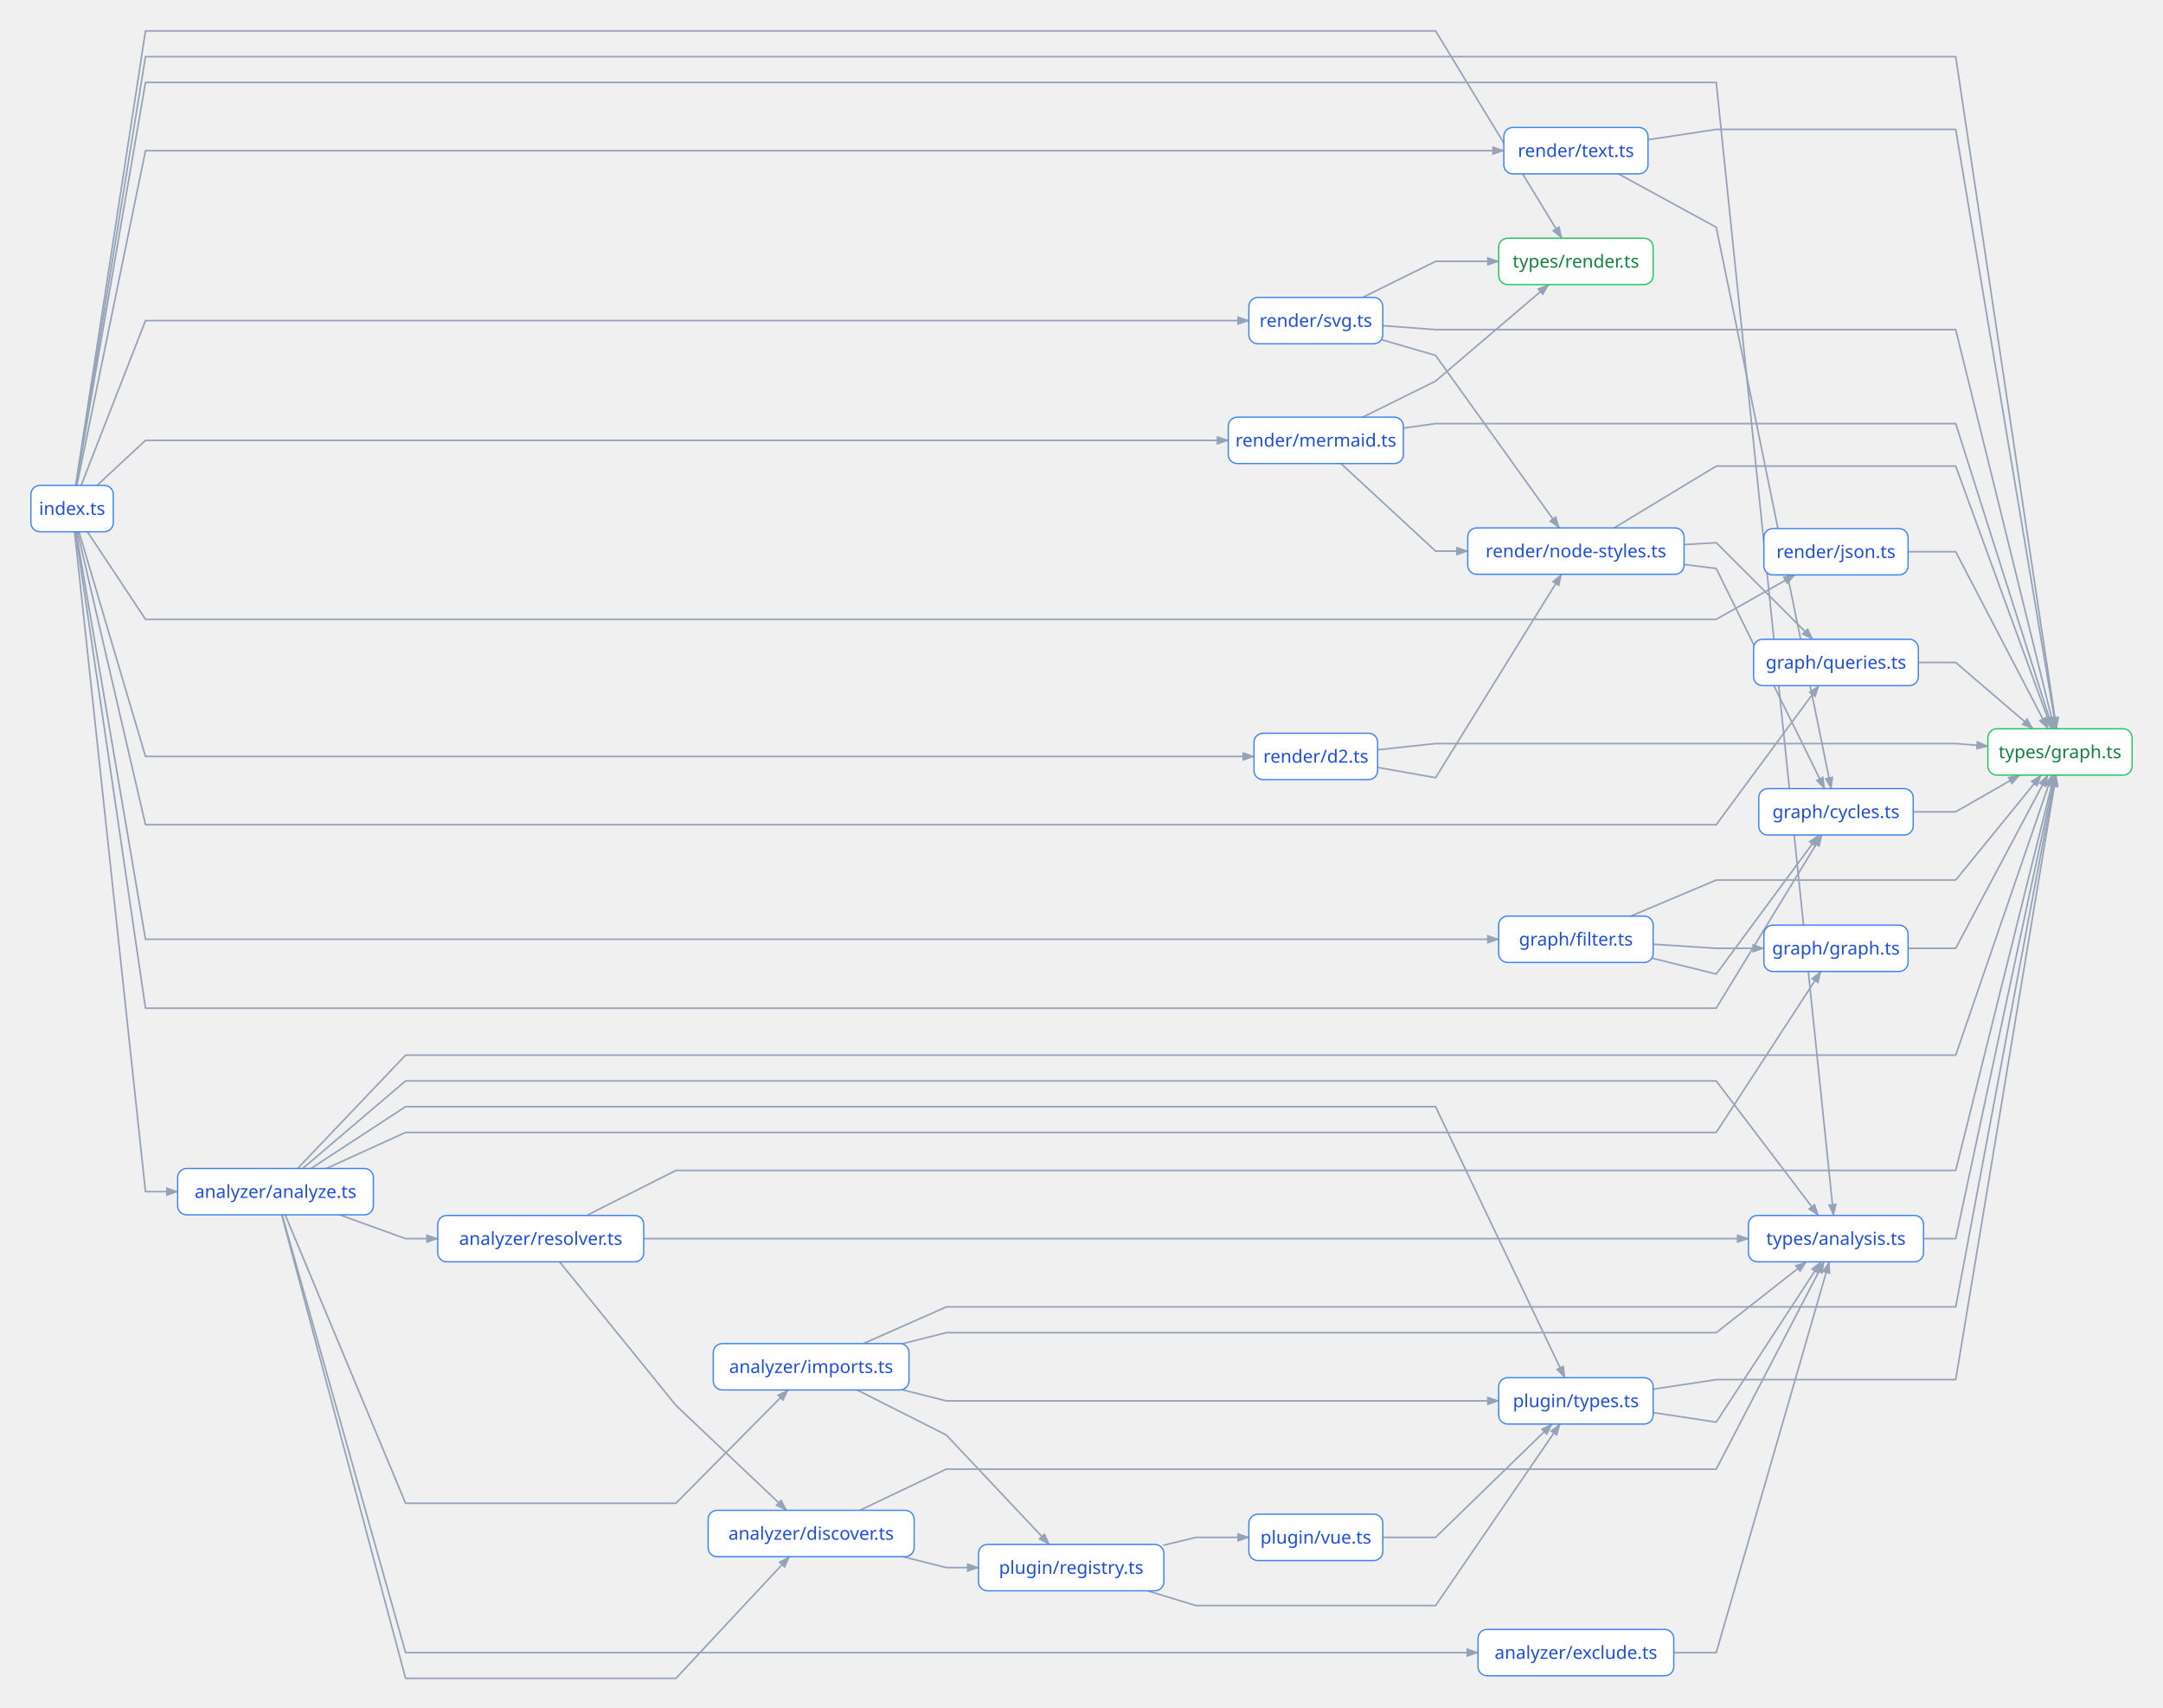
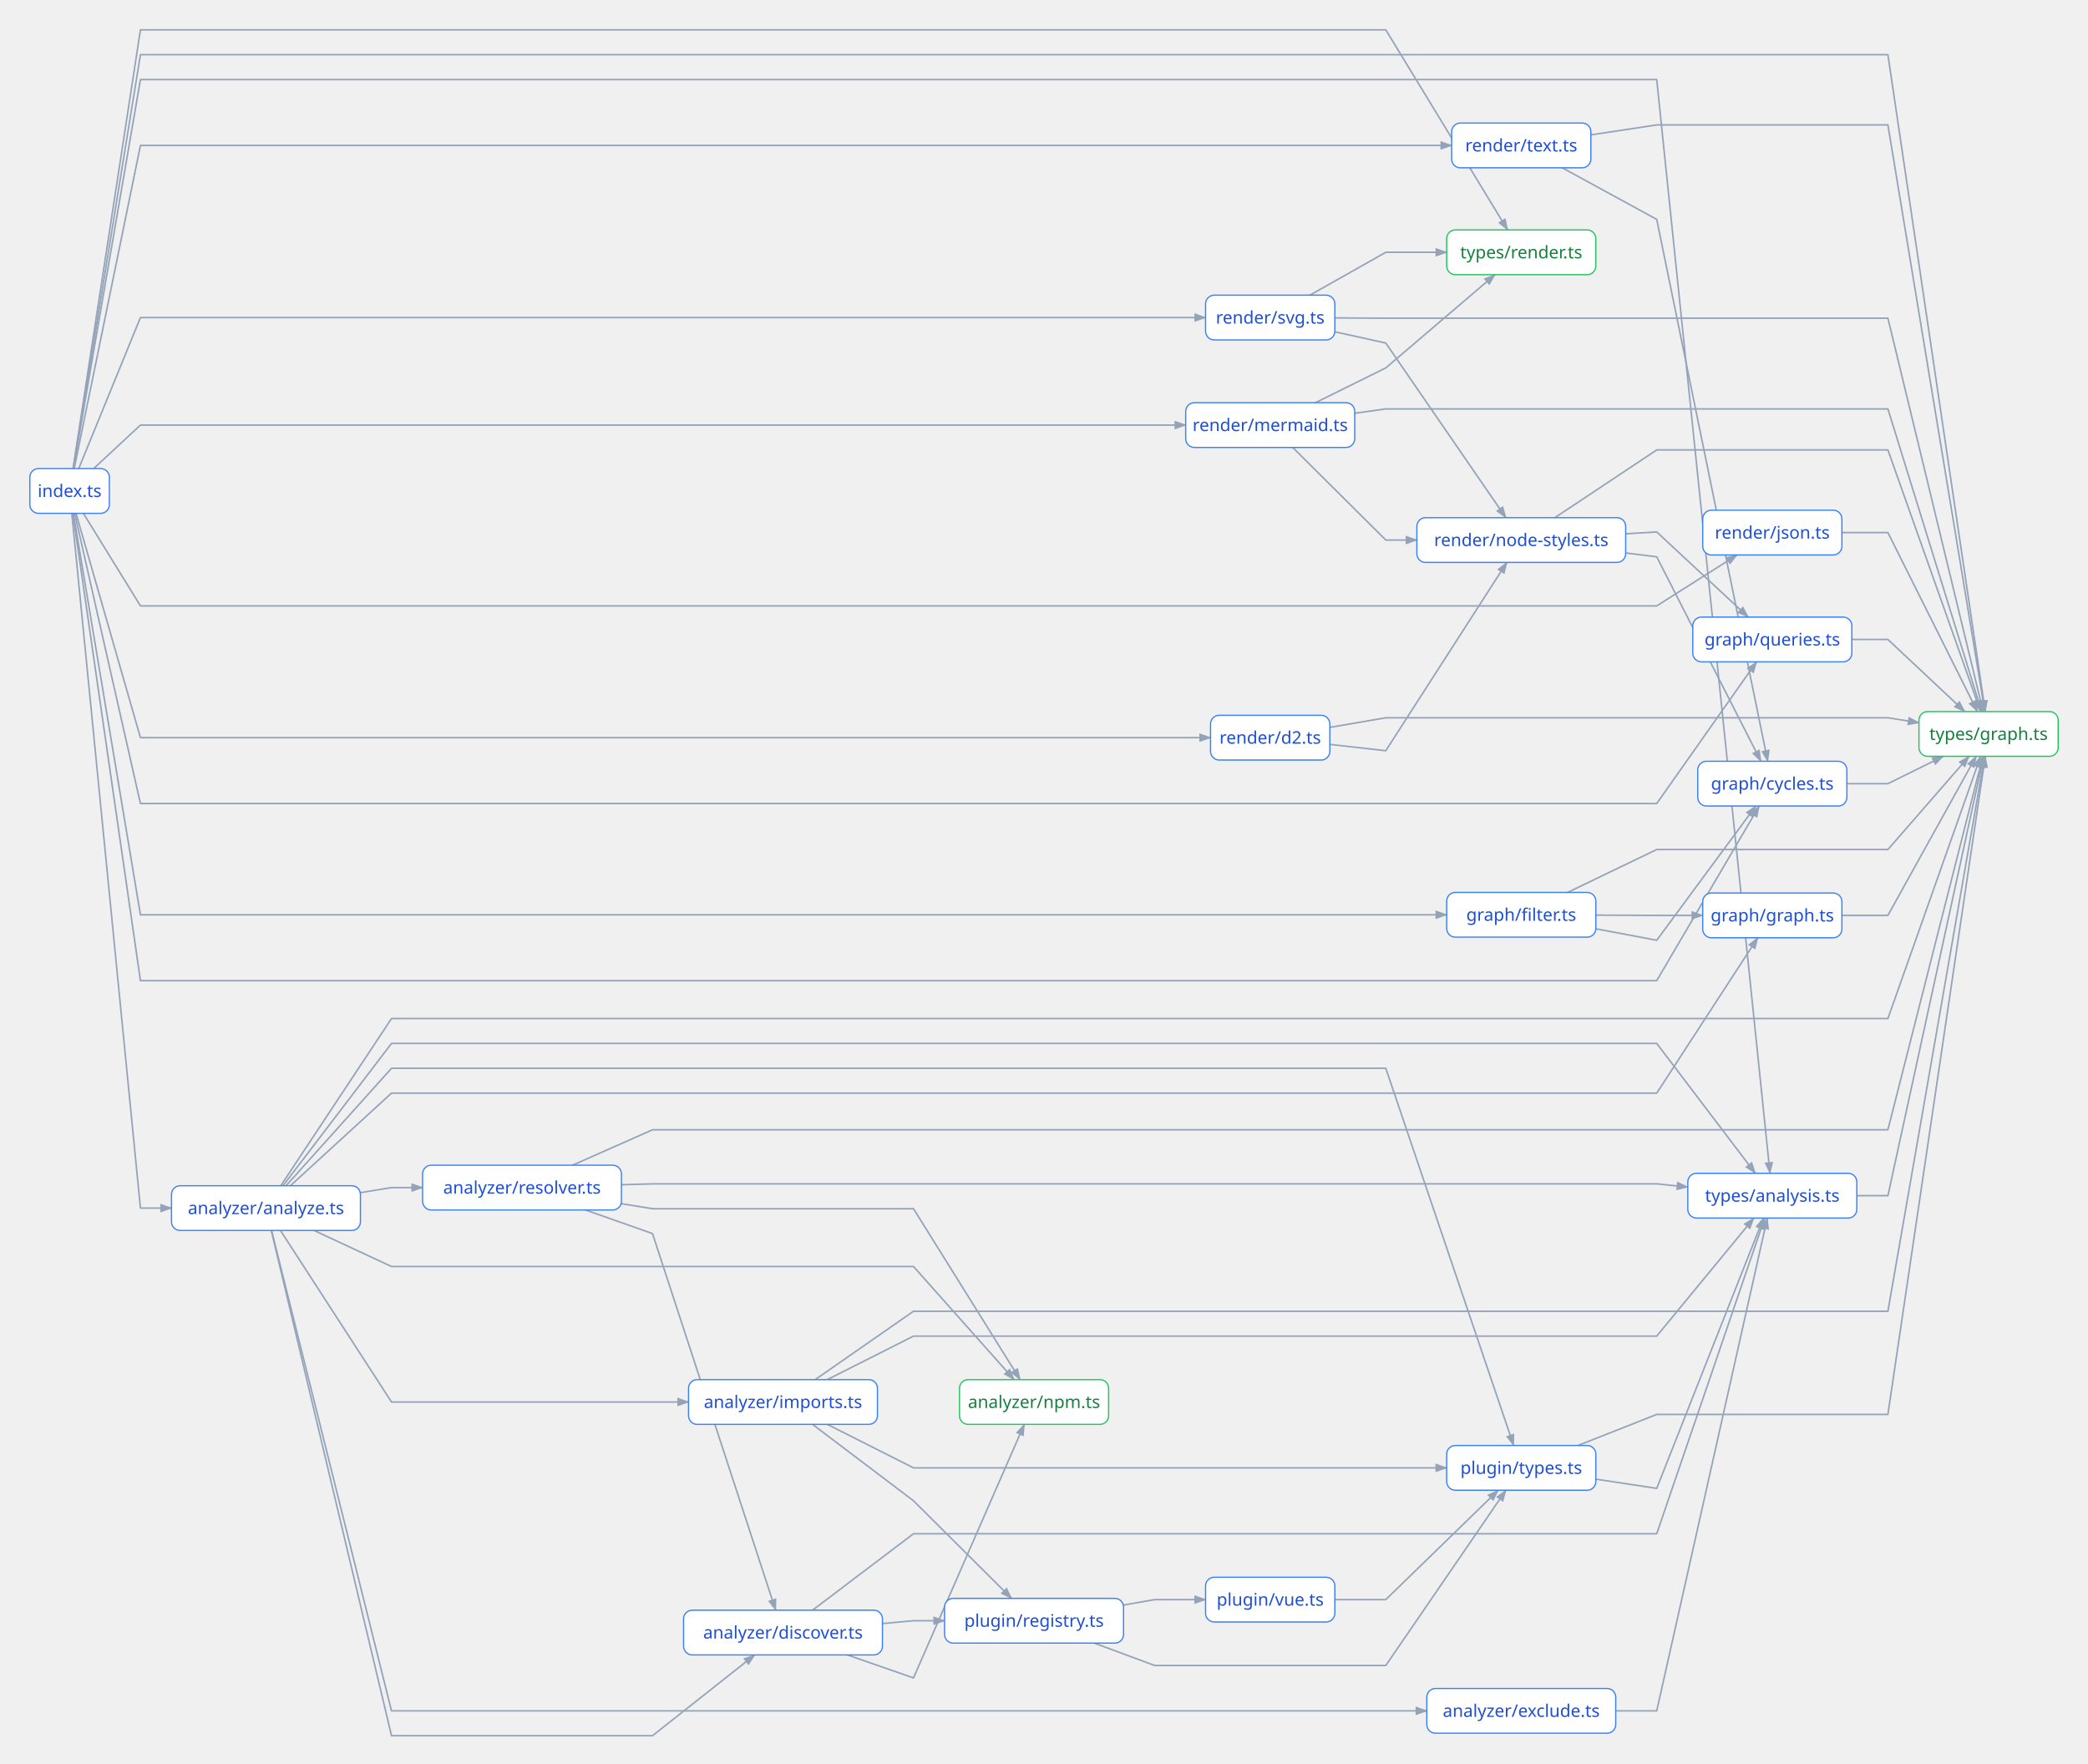
- <svg xmlns="http://www.w3.org/2000/svg" width="1680" height="1326" viewBox="0 0 1680 1326">
+ <svg xmlns="http://www.w3.org/2000/svg" width="1680" height="1419" viewBox="0 0 1680 1419">
  <defs>
    <marker id="arrow" viewBox="0 0 10 7" refX="9" refY="3.5" markerWidth="8" markerHeight="6" orient="auto">
      <path d="M 0 0 L 10 3.5 L 0 7 Z" fill="#94a3b8" />
    </marker>
    <marker id="arrow-cyclic" viewBox="0 0 10 7" refX="9" refY="3.5" markerWidth="8" markerHeight="6" orient="auto">
      <path d="M 0 0 L 10 3.5 L 0 7 Z" fill="#ef4444" />
    </marker>
  </defs>
  <g transform="translate(0 75)">
-     <path d="M 218.81 868.50 L 315 1228.50 L 420 1228.50 L 525 1228.50 L 613.20 1134" fill="none" stroke="#94a3b8" stroke-width="1.25" stroke-linecap="round" stroke-linejoin="round" marker-end="url(#arrow)" />
-     <path d="M 219.08 868.50 L 315 1208.50 L 420 1208.50 L 525 1208.50 L 630 1208.50 L 735 1208.50 L 832 1208.50 L 929 1208.50 L 1022 1208.50 L 1115 1208.50 L 1148 1208.50" fill="none" stroke="#94a3b8" stroke-width="1.25" stroke-linecap="round" stroke-linejoin="round" marker-end="url(#arrow)" />
-     <path d="M 221.51 868.50 L 315 1092.50 L 420 1092.50 L 525 1092.50 L 612.17 1004.50" fill="none" stroke="#94a3b8" stroke-width="1.25" stroke-linecap="round" stroke-linejoin="round" marker-end="url(#arrow)" />
-     <path d="M 263.81 868.50 L 315 887 L 340 887" fill="none" stroke="#94a3b8" stroke-width="1.25" stroke-linecap="round" stroke-linejoin="round" marker-end="url(#arrow)" />
-     <path d="M 253.52 832.50 L 315 804.50 L 420 804.50 L 525 804.50 L 630 804.50 L 735 804.50 L 832 804.50 L 929 804.50 L 1022 804.50 L 1115 804.50 L 1224 804.50 L 1333 804.50 L 1414.29 679.50" fill="none" stroke="#94a3b8" stroke-width="1.25" stroke-linecap="round" stroke-linejoin="round" marker-end="url(#arrow)" />
-     <path d="M 241.55 832.50 L 315 784.50 L 420 784.50 L 525 784.50 L 630 784.50 L 735 784.50 L 832 784.50 L 929 784.50 L 1022 784.50 L 1115 784.50 L 1215.41 995" fill="none" stroke="#94a3b8" stroke-width="1.25" stroke-linecap="round" stroke-linejoin="round" marker-end="url(#arrow)" />
-     <path d="M 235.14 832.50 L 315 764.50 L 420 764.50 L 525 764.50 L 630 764.50 L 735 764.50 L 832 764.50 L 929 764.50 L 1022 764.50 L 1115 764.50 L 1224 764.50 L 1333 764.50 L 1412.33 869" fill="none" stroke="#94a3b8" stroke-width="1.25" stroke-linecap="round" stroke-linejoin="round" marker-end="url(#arrow)" />
-     <path d="M 231.15 832.50 L 315 744.50 L 420 744.50 L 525 744.50 L 630 744.50 L 735 744.50 L 832 744.50 L 929 744.50 L 1022 744.50 L 1115 744.50 L 1224 744.50 L 1333 744.50 L 1426 744.50 L 1519 744.50 L 1593.81 527" fill="none" stroke="#94a3b8" stroke-width="1.25" stroke-linecap="round" stroke-linejoin="round" marker-end="url(#arrow)" />
-     <path d="M 701.32 1134 L 735 1142.50 L 760 1142.50" fill="none" stroke="#94a3b8" stroke-width="1.25" stroke-linecap="round" stroke-linejoin="round" marker-end="url(#arrow)" />
-     <path d="M 667.80 1098 L 735 1066 L 832 1066 L 929 1066 L 1022 1066 L 1115 1066 L 1224 1066 L 1333 1066 L 1416.65 905" fill="none" stroke="#94a3b8" stroke-width="1.25" stroke-linecap="round" stroke-linejoin="round" marker-end="url(#arrow)" />
-     <path d="M 1300 1208.50 L 1333 1208.50 L 1420.79 905" fill="none" stroke="#94a3b8" stroke-width="1.25" stroke-linecap="round" stroke-linejoin="round" marker-end="url(#arrow)" />
-     <path d="M 665.66 1004.50 L 735 1039.50 L 815.05 1124.50" fill="none" stroke="#94a3b8" stroke-width="1.25" stroke-linecap="round" stroke-linejoin="round" marker-end="url(#arrow)" />
-     <path d="M 701.32 1004.50 L 735 1013 L 832 1013 L 929 1013 L 1022 1013 L 1115 1013 L 1164 1013" fill="none" stroke="#94a3b8" stroke-width="1.25" stroke-linecap="round" stroke-linejoin="round" marker-end="url(#arrow)" />
-     <path d="M 701.32 968.50 L 735 960 L 832 960 L 929 960 L 1022 960 L 1115 960 L 1224 960 L 1333 960 L 1403.07 905" fill="none" stroke="#94a3b8" stroke-width="1.25" stroke-linecap="round" stroke-linejoin="round" marker-end="url(#arrow)" />
-     <path d="M 670.65 968.50 L 735 940 L 832 940 L 929 940 L 1022 940 L 1115 940 L 1224 940 L 1333 940 L 1426 940 L 1519 940 L 1596.62 527" fill="none" stroke="#94a3b8" stroke-width="1.25" stroke-linecap="round" stroke-linejoin="round" marker-end="url(#arrow)" />
-     <path d="M 434.59 905 L 525 1016.50 L 611.01 1098" fill="none" stroke="#94a3b8" stroke-width="1.25" stroke-linecap="round" stroke-linejoin="round" marker-end="url(#arrow)" />
-     <path d="M 500 887 L 525 887 L 630 887 L 735 887 L 832 887 L 929 887 L 1022 887 L 1115 887 L 1224 887 L 1333 887 L 1358 887" fill="none" stroke="#94a3b8" stroke-width="1.25" stroke-linecap="round" stroke-linejoin="round" marker-end="url(#arrow)" />
-     <path d="M 455.66 869 L 525 834 L 630 834 L 735 834 L 832 834 L 929 834 L 1022 834 L 1115 834 L 1224 834 L 1333 834 L 1426 834 L 1519 834 L 1595.51 527" fill="none" stroke="#94a3b8" stroke-width="1.25" stroke-linecap="round" stroke-linejoin="round" marker-end="url(#arrow)" />
-     <path d="M 1486 555.50 L 1519 555.50 L 1568.65 527" fill="none" stroke="#94a3b8" stroke-width="1.25" stroke-linecap="round" stroke-linejoin="round" marker-end="url(#arrow)" />
-     <path d="M 1284 669.36 L 1333 681.50 L 1412.71 573.50" fill="none" stroke="#94a3b8" stroke-width="1.25" stroke-linecap="round" stroke-linejoin="round" marker-end="url(#arrow)" />
-     <path d="M 1284 658.35 L 1333 661.50 L 1370 661.50" fill="none" stroke="#94a3b8" stroke-width="1.25" stroke-linecap="round" stroke-linejoin="round" marker-end="url(#arrow)" />
-     <path d="M 1266.65 636.50 L 1333 608.50 L 1426 608.50 L 1519 608.50 L 1585.35 527" fill="none" stroke="#94a3b8" stroke-width="1.25" stroke-linecap="round" stroke-linejoin="round" marker-end="url(#arrow)" />
-     <path d="M 1482 661.50 L 1519 661.50 L 1590.44 527" fill="none" stroke="#94a3b8" stroke-width="1.25" stroke-linecap="round" stroke-linejoin="round" marker-end="url(#arrow)" />
-     <path d="M 1490 439.50 L 1519 439.50 L 1579.02 491" fill="none" stroke="#94a3b8" stroke-width="1.25" stroke-linecap="round" stroke-linejoin="round" marker-end="url(#arrow)" />
-     <path d="M 57.93 338 L 113 850.50 L 138 850.50" fill="none" stroke="#94a3b8" stroke-width="1.25" stroke-linecap="round" stroke-linejoin="round" marker-end="url(#arrow)" />
-     <path d="M 58.64 338 L 113 708 L 214 708 L 315 708 L 420 708 L 525 708 L 630 708 L 735 708 L 832 708 L 929 708 L 1022 708 L 1115 708 L 1224 708 L 1333 708 L 1415.02 573.50" fill="none" stroke="#94a3b8" stroke-width="1.25" stroke-linecap="round" stroke-linejoin="round" marker-end="url(#arrow)" />
-     <path d="M 59.07 338 L 113 654.50 L 214 654.50 L 315 654.50 L 420 654.50 L 525 654.50 L 630 654.50 L 735 654.50 L 832 654.50 L 929 654.50 L 1022 654.50 L 1115 654.50 L 1164 654.50" fill="none" stroke="#94a3b8" stroke-width="1.25" stroke-linecap="round" stroke-linejoin="round" marker-end="url(#arrow)" />
-     <path d="M 60.18 338 L 113 565.50 L 214 565.50 L 315 565.50 L 420 565.50 L 525 565.50 L 630 565.50 L 735 565.50 L 832 565.50 L 929 565.50 L 1022 565.50 L 1115 565.50 L 1224 565.50 L 1333 565.50 L 1412.71 457.50" fill="none" stroke="#94a3b8" stroke-width="1.25" stroke-linecap="round" stroke-linejoin="round" marker-end="url(#arrow)" />
-     <path d="M 61.33 338 L 113 512.50 L 214 512.50 L 315 512.50 L 420 512.50 L 525 512.50 L 630 512.50 L 735 512.50 L 832 512.50 L 929 512.50 L 974 512.50" fill="none" stroke="#94a3b8" stroke-width="1.25" stroke-linecap="round" stroke-linejoin="round" marker-end="url(#arrow)" />
-     <path d="M 67.93 338 L 113 406 L 214 406 L 315 406 L 420 406 L 525 406 L 630 406 L 735 406 L 832 406 L 929 406 L 1022 406 L 1115 406 L 1224 406 L 1333 406 L 1394.11 371.50" fill="none" stroke="#94a3b8" stroke-width="1.25" stroke-linecap="round" stroke-linejoin="round" marker-end="url(#arrow)" />
+     <path d="M 218.28 915 L 315 1321.50 L 420 1321.50 L 525 1321.50 L 607.23 1256.50" fill="none" stroke="#94a3b8" stroke-width="1.25" stroke-linecap="round" stroke-linejoin="round" marker-end="url(#arrow)" />
+     <path d="M 218.49 915 L 315 1301.50 L 420 1301.50 L 525 1301.50 L 630 1301.50 L 735 1301.50 L 832 1301.50 L 929 1301.50 L 1022 1301.50 L 1115 1301.50 L 1148 1301.50" fill="none" stroke="#94a3b8" stroke-width="1.25" stroke-linecap="round" stroke-linejoin="round" marker-end="url(#arrow)" />
+     <path d="M 225.65 915 L 315 1053 L 420 1053 L 525 1053 L 554 1053" fill="none" stroke="#94a3b8" stroke-width="1.25" stroke-linecap="round" stroke-linejoin="round" marker-end="url(#arrow)" />
+     <path d="M 252.68 915 L 315 944 L 420 944 L 525 944 L 630 944 L 735 944 L 815.98 1035" fill="none" stroke="#94a3b8" stroke-width="1.25" stroke-linecap="round" stroke-linejoin="round" marker-end="url(#arrow)" />
+     <path d="M 290 884.58 L 315 880.50 L 340 880.50" fill="none" stroke="#94a3b8" stroke-width="1.25" stroke-linecap="round" stroke-linejoin="round" marker-end="url(#arrow)" />
+     <path d="M 233.65 879 L 315 804.50 L 420 804.50 L 525 804.50 L 630 804.50 L 735 804.50 L 832 804.50 L 929 804.50 L 1022 804.50 L 1115 804.50 L 1224 804.50 L 1333 804.50 L 1414.29 679.50" fill="none" stroke="#94a3b8" stroke-width="1.25" stroke-linecap="round" stroke-linejoin="round" marker-end="url(#arrow)" />
+     <path d="M 230.16 879 L 315 784.50 L 420 784.50 L 525 784.50 L 630 784.50 L 735 784.50 L 832 784.50 L 929 784.50 L 1022 784.50 L 1115 784.50 L 1217.90 1088" fill="none" stroke="#94a3b8" stroke-width="1.25" stroke-linecap="round" stroke-linejoin="round" marker-end="url(#arrow)" />
+     <path d="M 227.72 879 L 315 764.50 L 420 764.50 L 525 764.50 L 630 764.50 L 735 764.50 L 832 764.50 L 929 764.50 L 1022 764.50 L 1115 764.50 L 1224 764.50 L 1333 764.50 L 1412.33 869" fill="none" stroke="#94a3b8" stroke-width="1.25" stroke-linecap="round" stroke-linejoin="round" marker-end="url(#arrow)" />
+     <path d="M 225.92 879 L 315 744.50 L 420 744.50 L 525 744.50 L 630 744.50 L 735 744.50 L 832 744.50 L 929 744.50 L 1022 744.50 L 1115 744.50 L 1224 744.50 L 1333 744.50 L 1426 744.50 L 1519 744.50 L 1593.63 533.50" fill="none" stroke="#94a3b8" stroke-width="1.25" stroke-linecap="round" stroke-linejoin="round" marker-end="url(#arrow)" />
+     <path d="M 681.78 1256.50 L 735 1275 L 824.14 1071" fill="none" stroke="#94a3b8" stroke-width="1.25" stroke-linecap="round" stroke-linejoin="round" marker-end="url(#arrow)" />
+     <path d="M 710 1231.26 L 735 1229 L 760 1229" fill="none" stroke="#94a3b8" stroke-width="1.25" stroke-linecap="round" stroke-linejoin="round" marker-end="url(#arrow)" />
+     <path d="M 653.77 1220.50 L 735 1159 L 832 1159 L 929 1159 L 1022 1159 L 1115 1159 L 1224 1159 L 1333 1159 L 1419.85 905" fill="none" stroke="#94a3b8" stroke-width="1.25" stroke-linecap="round" stroke-linejoin="round" marker-end="url(#arrow)" />
+     <path d="M 1300 1301.50 L 1333 1301.50 L 1421.96 905" fill="none" stroke="#94a3b8" stroke-width="1.25" stroke-linecap="round" stroke-linejoin="round" marker-end="url(#arrow)" />
+     <path d="M 653.77 1071 L 735 1132.50 L 813.91 1211" fill="none" stroke="#94a3b8" stroke-width="1.25" stroke-linecap="round" stroke-linejoin="round" marker-end="url(#arrow)" />
+     <path d="M 665.66 1071 L 735 1106 L 832 1106 L 929 1106 L 1022 1106 L 1115 1106 L 1164 1106" fill="none" stroke="#94a3b8" stroke-width="1.25" stroke-linecap="round" stroke-linejoin="round" marker-end="url(#arrow)" />
+     <path d="M 665.66 1035 L 735 1000 L 832 1000 L 929 1000 L 1022 1000 L 1115 1000 L 1224 1000 L 1333 1000 L 1411.19 905" fill="none" stroke="#94a3b8" stroke-width="1.25" stroke-linecap="round" stroke-linejoin="round" marker-end="url(#arrow)" />
+     <path d="M 655.89 1035 L 735 980 L 832 980 L 929 980 L 1022 980 L 1115 980 L 1224 980 L 1333 980 L 1426 980 L 1519 980 L 1596.86 533.50" fill="none" stroke="#94a3b8" stroke-width="1.25" stroke-linecap="round" stroke-linejoin="round" marker-end="url(#arrow)" />
+     <path d="M 471.08 898.50 L 525 917.50 L 624.11 1220.50" fill="none" stroke="#94a3b8" stroke-width="1.25" stroke-linecap="round" stroke-linejoin="round" marker-end="url(#arrow)" />
+     <path d="M 500 893.45 L 525 897.50 L 630 897.50 L 735 897.50 L 820.77 1035" fill="none" stroke="#94a3b8" stroke-width="1.25" stroke-linecap="round" stroke-linejoin="round" marker-end="url(#arrow)" />
+     <path d="M 500 878.21 L 525 877.50 L 630 877.50 L 735 877.50 L 832 877.50 L 929 877.50 L 1022 877.50 L 1115 877.50 L 1224 877.50 L 1333 877.50 L 1358 880.05" fill="none" stroke="#94a3b8" stroke-width="1.25" stroke-linecap="round" stroke-linejoin="round" marker-end="url(#arrow)" />
+     <path d="M 460.65 862.50 L 525 834 L 630 834 L 735 834 L 832 834 L 929 834 L 1022 834 L 1115 834 L 1224 834 L 1333 834 L 1426 834 L 1519 834 L 1595.42 533.50" fill="none" stroke="#94a3b8" stroke-width="1.25" stroke-linecap="round" stroke-linejoin="round" marker-end="url(#arrow)" />
+     <path d="M 1486 555.50 L 1519 555.50 L 1563.55 533.50" fill="none" stroke="#94a3b8" stroke-width="1.25" stroke-linecap="round" stroke-linejoin="round" marker-end="url(#arrow)" />
+     <path d="M 1284 672.28 L 1333 681.50 L 1412.71 573.50" fill="none" stroke="#94a3b8" stroke-width="1.25" stroke-linecap="round" stroke-linejoin="round" marker-end="url(#arrow)" />
+     <path d="M 1284 661.28 L 1333 661.50 L 1370 661.50" fill="none" stroke="#94a3b8" stroke-width="1.25" stroke-linecap="round" stroke-linejoin="round" marker-end="url(#arrow)" />
+     <path d="M 1261.37 643 L 1333 608.50 L 1426 608.50 L 1519 608.50 L 1584.32 533.50" fill="none" stroke="#94a3b8" stroke-width="1.25" stroke-linecap="round" stroke-linejoin="round" marker-end="url(#arrow)" />
+     <path d="M 1482 661.50 L 1519 661.50 L 1590.01 533.50" fill="none" stroke="#94a3b8" stroke-width="1.25" stroke-linecap="round" stroke-linejoin="round" marker-end="url(#arrow)" />
+     <path d="M 1490 439.50 L 1519 439.50 L 1580.82 497.50" fill="none" stroke="#94a3b8" stroke-width="1.25" stroke-linecap="round" stroke-linejoin="round" marker-end="url(#arrow)" />
+     <path d="M 57.78 338 L 113 897 L 138 897" fill="none" stroke="#94a3b8" stroke-width="1.25" stroke-linecap="round" stroke-linejoin="round" marker-end="url(#arrow)" />
+     <path d="M 58.60 338 L 113 714 L 214 714 L 315 714 L 420 714 L 525 714 L 630 714 L 735 714 L 832 714 L 929 714 L 1022 714 L 1115 714 L 1224 714 L 1333 714 L 1415.44 573.50" fill="none" stroke="#94a3b8" stroke-width="1.25" stroke-linecap="round" stroke-linejoin="round" marker-end="url(#arrow)" />
+     <path d="M 59.01 338 L 113 661 L 214 661 L 315 661 L 420 661 L 525 661 L 630 661 L 735 661 L 832 661 L 929 661 L 1022 661 L 1115 661 L 1164 661" fill="none" stroke="#94a3b8" stroke-width="1.25" stroke-linecap="round" stroke-linejoin="round" marker-end="url(#arrow)" />
+     <path d="M 60.08 338 L 113 571.50 L 214 571.50 L 315 571.50 L 420 571.50 L 525 571.50 L 630 571.50 L 735 571.50 L 832 571.50 L 929 571.50 L 1022 571.50 L 1115 571.50 L 1224 571.50 L 1333 571.50 L 1413.32 457.50" fill="none" stroke="#94a3b8" stroke-width="1.25" stroke-linecap="round" stroke-linejoin="round" marker-end="url(#arrow)" />
+     <path d="M 61.17 338 L 113 518.50 L 214 518.50 L 315 518.50 L 420 518.50 L 525 518.50 L 630 518.50 L 735 518.50 L 832 518.50 L 929 518.50 L 974 518.50" fill="none" stroke="#94a3b8" stroke-width="1.25" stroke-linecap="round" stroke-linejoin="round" marker-end="url(#arrow)" />
+     <path d="M 67.09 338 L 113 412.50 L 214 412.50 L 315 412.50 L 420 412.50 L 525 412.50 L 630 412.50 L 735 412.50 L 832 412.50 L 929 412.50 L 1022 412.50 L 1115 412.50 L 1224 412.50 L 1333 412.50 L 1397.63 371.50" fill="none" stroke="#94a3b8" stroke-width="1.25" stroke-linecap="round" stroke-linejoin="round" marker-end="url(#arrow)" />
    <path d="M 75.36 302 L 113 267 L 214 267 L 315 267 L 420 267 L 525 267 L 630 267 L 735 267 L 832 267 L 929 267 L 954 267" fill="none" stroke="#94a3b8" stroke-width="1.25" stroke-linecap="round" stroke-linejoin="round" marker-end="url(#arrow)" />
-     <path d="M 63.03 302 L 113 174 L 214 174 L 315 174 L 420 174 L 525 174 L 630 174 L 735 174 L 832 174 L 929 174 L 970 174" fill="none" stroke="#94a3b8" stroke-width="1.25" stroke-linecap="round" stroke-linejoin="round" marker-end="url(#arrow)" />
+     <path d="M 63.35 302 L 113 180.50 L 214 180.50 L 315 180.50 L 420 180.50 L 525 180.50 L 630 180.50 L 735 180.50 L 832 180.50 L 929 180.50 L 970 180.50" fill="none" stroke="#94a3b8" stroke-width="1.25" stroke-linecap="round" stroke-linejoin="round" marker-end="url(#arrow)" />
    <path d="M 59.69 302 L 113 42 L 214 42 L 315 42 L 420 42 L 525 42 L 630 42 L 735 42 L 832 42 L 929 42 L 1022 42 L 1115 42 L 1168 42" fill="none" stroke="#94a3b8" stroke-width="1.25" stroke-linecap="round" stroke-linejoin="round" marker-end="url(#arrow)" />
    <path d="M 59.10 302 L 113 -11 L 214 -11 L 315 -11 L 420 -11 L 525 -11 L 630 -11 L 735 -11 L 832 -11 L 929 -11 L 1022 -11 L 1115 -11 L 1224 -11 L 1333 -11 L 1424.14 869" fill="none" stroke="#94a3b8" stroke-width="1.25" stroke-linecap="round" stroke-linejoin="round" marker-end="url(#arrow)" />
-     <path d="M 58.92 302 L 113 -31 L 214 -31 L 315 -31 L 420 -31 L 525 -31 L 630 -31 L 735 -31 L 832 -31 L 929 -31 L 1022 -31 L 1115 -31 L 1224 -31 L 1333 -31 L 1426 -31 L 1519 -31 L 1597.30 491" fill="none" stroke="#94a3b8" stroke-width="1.25" stroke-linecap="round" stroke-linejoin="round" marker-end="url(#arrow)" />
+     <path d="M 58.92 302 L 113 -31 L 214 -31 L 315 -31 L 420 -31 L 525 -31 L 630 -31 L 735 -31 L 832 -31 L 929 -31 L 1022 -31 L 1115 -31 L 1224 -31 L 1333 -31 L 1426 -31 L 1519 -31 L 1597.33 497.50" fill="none" stroke="#94a3b8" stroke-width="1.25" stroke-linecap="round" stroke-linejoin="round" marker-end="url(#arrow)" />
    <path d="M 58.77 302 L 113 -51 L 214 -51 L 315 -51 L 420 -51 L 525 -51 L 630 -51 L 735 -51 L 832 -51 L 929 -51 L 1022 -51 L 1115 -51 L 1213.04 110" fill="none" stroke="#94a3b8" stroke-width="1.25" stroke-linecap="round" stroke-linejoin="round" marker-end="url(#arrow)" />
-     <path d="M 891.19 1160.50 L 929 1172 L 1022 1172 L 1115 1172 L 1211.66 1031" fill="none" stroke="#94a3b8" stroke-width="1.25" stroke-linecap="round" stroke-linejoin="round" marker-end="url(#arrow)" />
-     <path d="M 904 1125.06 L 929 1119 L 970 1119" fill="none" stroke="#94a3b8" stroke-width="1.25" stroke-linecap="round" stroke-linejoin="round" marker-end="url(#arrow)" />
-     <path d="M 1284 1022.08 L 1333 1029.50 L 1414.25 905" fill="none" stroke="#94a3b8" stroke-width="1.25" stroke-linecap="round" stroke-linejoin="round" marker-end="url(#arrow)" />
-     <path d="M 1284 1003.92 L 1333 996.50 L 1426 996.50 L 1519 996.50 L 1597.01 527" fill="none" stroke="#94a3b8" stroke-width="1.25" stroke-linecap="round" stroke-linejoin="round" marker-end="url(#arrow)" />
-     <path d="M 1074 1119 L 1115 1119 L 1205.49 1031" fill="none" stroke="#94a3b8" stroke-width="1.25" stroke-linecap="round" stroke-linejoin="round" marker-end="url(#arrow)" />
-     <path d="M 1070 521.02 L 1115 529 L 1212.85 371" fill="none" stroke="#94a3b8" stroke-width="1.25" stroke-linecap="round" stroke-linejoin="round" marker-end="url(#arrow)" />
-     <path d="M 1070 507.34 L 1115 502.50 L 1224 502.50 L 1333 502.50 L 1426 502.50 L 1519 502.50 L 1544 504.51" fill="none" stroke="#94a3b8" stroke-width="1.25" stroke-linecap="round" stroke-linejoin="round" marker-end="url(#arrow)" />
-     <path d="M 1482 353.50 L 1519 353.50 L 1590.62 491" fill="none" stroke="#94a3b8" stroke-width="1.25" stroke-linecap="round" stroke-linejoin="round" marker-end="url(#arrow)" />
-     <path d="M 1041.47 285 L 1115 353 L 1140 353" fill="none" stroke="#94a3b8" stroke-width="1.25" stroke-linecap="round" stroke-linejoin="round" marker-end="url(#arrow)" />
-     <path d="M 1090 257.49 L 1115 254 L 1224 254 L 1333 254 L 1426 254 L 1519 254 L 1594.28 491" fill="none" stroke="#94a3b8" stroke-width="1.25" stroke-linecap="round" stroke-linejoin="round" marker-end="url(#arrow)" />
+     <path d="M 880.50 1247 L 929 1265 L 1022 1265 L 1115 1265 L 1211.66 1124" fill="none" stroke="#94a3b8" stroke-width="1.25" stroke-linecap="round" stroke-linejoin="round" marker-end="url(#arrow)" />
+     <path d="M 904 1216.38 L 929 1212 L 970 1212" fill="none" stroke="#94a3b8" stroke-width="1.25" stroke-linecap="round" stroke-linejoin="round" marker-end="url(#arrow)" />
+     <path d="M 1284 1115.08 L 1333 1122.50 L 1418.89 905" fill="none" stroke="#94a3b8" stroke-width="1.25" stroke-linecap="round" stroke-linejoin="round" marker-end="url(#arrow)" />
+     <path d="M 1269.63 1088 L 1333 1063 L 1426 1063 L 1519 1063 L 1597.34 533.50" fill="none" stroke="#94a3b8" stroke-width="1.25" stroke-linecap="round" stroke-linejoin="round" marker-end="url(#arrow)" />
+     <path d="M 1074 1212 L 1115 1212 L 1205.49 1124" fill="none" stroke="#94a3b8" stroke-width="1.25" stroke-linecap="round" stroke-linejoin="round" marker-end="url(#arrow)" />
+     <path d="M 1070 523.92 L 1115 529 L 1212.42 377.50" fill="none" stroke="#94a3b8" stroke-width="1.25" stroke-linecap="round" stroke-linejoin="round" marker-end="url(#arrow)" />
+     <path d="M 1070 510.24 L 1115 502.50 L 1224 502.50 L 1333 502.50 L 1426 502.50 L 1519 502.50 L 1544 506.51" fill="none" stroke="#94a3b8" stroke-width="1.25" stroke-linecap="round" stroke-linejoin="round" marker-end="url(#arrow)" />
+     <path d="M 1482 353.50 L 1519 353.50 L 1591 497.50" fill="none" stroke="#94a3b8" stroke-width="1.25" stroke-linecap="round" stroke-linejoin="round" marker-end="url(#arrow)" />
+     <path d="M 1040.10 285 L 1115 359.50 L 1140 359.50" fill="none" stroke="#94a3b8" stroke-width="1.25" stroke-linecap="round" stroke-linejoin="round" marker-end="url(#arrow)" />
+     <path d="M 1090 257.49 L 1115 254 L 1224 254 L 1333 254 L 1426 254 L 1519 254 L 1594.42 497.50" fill="none" stroke="#94a3b8" stroke-width="1.25" stroke-linecap="round" stroke-linejoin="round" marker-end="url(#arrow)" />
    <path d="M 1058.39 249 L 1115 221 L 1202.90 146" fill="none" stroke="#94a3b8" stroke-width="1.25" stroke-linecap="round" stroke-linejoin="round" marker-end="url(#arrow)" />
-     <path d="M 1308 363.40 L 1333 366.50 L 1417.14 537.50" fill="none" stroke="#94a3b8" stroke-width="1.25" stroke-linecap="round" stroke-linejoin="round" marker-end="url(#arrow)" />
-     <path d="M 1308 347.99 L 1333 346.50 L 1408 421.50" fill="none" stroke="#94a3b8" stroke-width="1.25" stroke-linecap="round" stroke-linejoin="round" marker-end="url(#arrow)" />
-     <path d="M 1253.73 335 L 1333 287 L 1426 287 L 1519 287 L 1593.43 491" fill="none" stroke="#94a3b8" stroke-width="1.25" stroke-linecap="round" stroke-linejoin="round" marker-end="url(#arrow)" />
-     <path d="M 1074 189.10 L 1115 201 L 1211.09 335" fill="none" stroke="#94a3b8" stroke-width="1.25" stroke-linecap="round" stroke-linejoin="round" marker-end="url(#arrow)" />
-     <path d="M 1074 177.91 L 1115 181 L 1224 181 L 1333 181 L 1426 181 L 1519 181 L 1595.55 491" fill="none" stroke="#94a3b8" stroke-width="1.25" stroke-linecap="round" stroke-linejoin="round" marker-end="url(#arrow)" />
-     <path d="M 1058.39 156 L 1115 128 L 1164 128" fill="none" stroke="#94a3b8" stroke-width="1.25" stroke-linecap="round" stroke-linejoin="round" marker-end="url(#arrow)" />
+     <path d="M 1308 369.90 L 1333 373 L 1416.83 537.50" fill="none" stroke="#94a3b8" stroke-width="1.25" stroke-linecap="round" stroke-linejoin="round" marker-end="url(#arrow)" />
+     <path d="M 1308 354.49 L 1333 353 L 1406.65 421.50" fill="none" stroke="#94a3b8" stroke-width="1.25" stroke-linecap="round" stroke-linejoin="round" marker-end="url(#arrow)" />
+     <path d="M 1251.06 341.50 L 1333 287 L 1426 287 L 1519 287 L 1593.62 497.50" fill="none" stroke="#94a3b8" stroke-width="1.25" stroke-linecap="round" stroke-linejoin="round" marker-end="url(#arrow)" />
+     <path d="M 1074 191.96 L 1115 201 L 1211.62 341.50" fill="none" stroke="#94a3b8" stroke-width="1.25" stroke-linecap="round" stroke-linejoin="round" marker-end="url(#arrow)" />
+     <path d="M 1074 180.78 L 1115 181 L 1224 181 L 1333 181 L 1426 181 L 1519 181 L 1595.64 497.50" fill="none" stroke="#94a3b8" stroke-width="1.25" stroke-linecap="round" stroke-linejoin="round" marker-end="url(#arrow)" />
+     <path d="M 1053.89 162.50 L 1115 128 L 1164 128" fill="none" stroke="#94a3b8" stroke-width="1.25" stroke-linecap="round" stroke-linejoin="round" marker-end="url(#arrow)" />
    <path d="M 1256.97 60 L 1333 101.50 L 1422.31 537.50" fill="none" stroke="#94a3b8" stroke-width="1.25" stroke-linecap="round" stroke-linejoin="round" marker-end="url(#arrow)" />
-     <path d="M 1280 33.52 L 1333 25.50 L 1426 25.50 L 1519 25.50 L 1596.98 491" fill="none" stroke="#94a3b8" stroke-width="1.25" stroke-linecap="round" stroke-linejoin="round" marker-end="url(#arrow)" />
-     <path d="M 1494 887 L 1519 887 L 1596.14 527" fill="none" stroke="#94a3b8" stroke-width="1.25" stroke-linecap="round" stroke-linejoin="round" marker-end="url(#arrow)" />
-     <rect x="138" y="832.50" width="152" height="36" rx="7" fill="#ffffff" stroke="#3b82f6" stroke-width="1" />
-     <text x="214" y="850.50" fill="#1d4ed8" font-family="sans-serif" font-size="14" text-anchor="middle" dominant-baseline="middle">analyzer/analyze.ts</text>
-     <rect x="550" y="1098" width="160" height="36" rx="7" fill="#ffffff" stroke="#3b82f6" stroke-width="1" />
-     <text x="630" y="1116" fill="#1d4ed8" font-family="sans-serif" font-size="14" text-anchor="middle" dominant-baseline="middle">analyzer/discover.ts</text>
-     <rect x="1148" y="1190.50" width="152" height="36" rx="7" fill="#ffffff" stroke="#3b82f6" stroke-width="1" />
-     <text x="1224" y="1208.50" fill="#1d4ed8" font-family="sans-serif" font-size="14" text-anchor="middle" dominant-baseline="middle">analyzer/exclude.ts</text>
-     <rect x="554" y="968.50" width="152" height="36" rx="7" fill="#ffffff" stroke="#3b82f6" stroke-width="1" />
-     <text x="630" y="986.50" fill="#1d4ed8" font-family="sans-serif" font-size="14" text-anchor="middle" dominant-baseline="middle">analyzer/imports.ts</text>
-     <rect x="340" y="869" width="160" height="36" rx="7" fill="#ffffff" stroke="#3b82f6" stroke-width="1" />
-     <text x="420" y="887" fill="#1d4ed8" font-family="sans-serif" font-size="14" text-anchor="middle" dominant-baseline="middle">analyzer/resolver.ts</text>
+     <path d="M 1280 33.52 L 1333 25.50 L 1426 25.50 L 1519 25.50 L 1597.02 497.50" fill="none" stroke="#94a3b8" stroke-width="1.25" stroke-linecap="round" stroke-linejoin="round" marker-end="url(#arrow)" />
+     <path d="M 1494 887 L 1519 887 L 1596.08 533.50" fill="none" stroke="#94a3b8" stroke-width="1.25" stroke-linecap="round" stroke-linejoin="round" marker-end="url(#arrow)" />
+     <rect x="138" y="879" width="152" height="36" rx="7" fill="#ffffff" stroke="#3b82f6" stroke-width="1" />
+     <text x="214" y="897" fill="#1d4ed8" font-family="sans-serif" font-size="14" text-anchor="middle" dominant-baseline="middle">analyzer/analyze.ts</text>
+     <rect x="550" y="1220.50" width="160" height="36" rx="7" fill="#ffffff" stroke="#3b82f6" stroke-width="1" />
+     <text x="630" y="1238.50" fill="#1d4ed8" font-family="sans-serif" font-size="14" text-anchor="middle" dominant-baseline="middle">analyzer/discover.ts</text>
+     <rect x="1148" y="1283.50" width="152" height="36" rx="7" fill="#ffffff" stroke="#3b82f6" stroke-width="1" />
+     <text x="1224" y="1301.50" fill="#1d4ed8" font-family="sans-serif" font-size="14" text-anchor="middle" dominant-baseline="middle">analyzer/exclude.ts</text>
+     <rect x="554" y="1035" width="152" height="36" rx="7" fill="#ffffff" stroke="#3b82f6" stroke-width="1" />
+     <text x="630" y="1053" fill="#1d4ed8" font-family="sans-serif" font-size="14" text-anchor="middle" dominant-baseline="middle">analyzer/imports.ts</text>
+     <rect x="772" y="1035" width="120" height="36" rx="7" fill="#ffffff" stroke="#22c55e" stroke-width="1" />
+     <text x="832" y="1053" fill="#15803d" font-family="sans-serif" font-size="14" text-anchor="middle" dominant-baseline="middle">analyzer/npm.ts</text>
+     <rect x="340" y="862.50" width="160" height="36" rx="7" fill="#ffffff" stroke="#3b82f6" stroke-width="1" />
+     <text x="420" y="880.50" fill="#1d4ed8" font-family="sans-serif" font-size="14" text-anchor="middle" dominant-baseline="middle">analyzer/resolver.ts</text>
    <rect x="1366" y="537.50" width="120" height="36" rx="7" fill="#ffffff" stroke="#3b82f6" stroke-width="1" />
    <text x="1426" y="555.50" fill="#1d4ed8" font-family="sans-serif" font-size="14" text-anchor="middle" dominant-baseline="middle">graph/cycles.ts</text>
-     <rect x="1164" y="636.50" width="120" height="36" rx="7" fill="#ffffff" stroke="#3b82f6" stroke-width="1" />
-     <text x="1224" y="654.50" fill="#1d4ed8" font-family="sans-serif" font-size="14" text-anchor="middle" dominant-baseline="middle">graph/filter.ts</text>
+     <rect x="1164" y="643" width="120" height="36" rx="7" fill="#ffffff" stroke="#3b82f6" stroke-width="1" />
+     <text x="1224" y="661" fill="#1d4ed8" font-family="sans-serif" font-size="14" text-anchor="middle" dominant-baseline="middle">graph/filter.ts</text>
    <rect x="1370" y="643.50" width="112" height="36" rx="7" fill="#ffffff" stroke="#3b82f6" stroke-width="1" />
    <text x="1426" y="661.50" fill="#1d4ed8" font-family="sans-serif" font-size="14" text-anchor="middle" dominant-baseline="middle">graph/graph.ts</text>
    <rect x="1362" y="421.50" width="128" height="36" rx="7" fill="#ffffff" stroke="#3b82f6" stroke-width="1" />
    <text x="1426" y="439.50" fill="#1d4ed8" font-family="sans-serif" font-size="14" text-anchor="middle" dominant-baseline="middle">graph/queries.ts</text>
    <rect x="24" y="302" width="64" height="36" rx="7" fill="#ffffff" stroke="#3b82f6" stroke-width="1" />
    <text x="56" y="320" fill="#1d4ed8" font-family="sans-serif" font-size="14" text-anchor="middle" dominant-baseline="middle">index.ts</text>
-     <rect x="760" y="1124.50" width="144" height="36" rx="7" fill="#ffffff" stroke="#3b82f6" stroke-width="1" />
-     <text x="832" y="1142.50" fill="#1d4ed8" font-family="sans-serif" font-size="14" text-anchor="middle" dominant-baseline="middle">plugin/registry.ts</text>
-     <rect x="1164" y="995" width="120" height="36" rx="7" fill="#ffffff" stroke="#3b82f6" stroke-width="1" />
-     <text x="1224" y="1013" fill="#1d4ed8" font-family="sans-serif" font-size="14" text-anchor="middle" dominant-baseline="middle">plugin/types.ts</text>
-     <rect x="970" y="1101" width="104" height="36" rx="7" fill="#ffffff" stroke="#3b82f6" stroke-width="1" />
-     <text x="1022" y="1119" fill="#1d4ed8" font-family="sans-serif" font-size="14" text-anchor="middle" dominant-baseline="middle">plugin/vue.ts</text>
-     <rect x="974" y="494.50" width="96" height="36" rx="7" fill="#ffffff" stroke="#3b82f6" stroke-width="1" />
-     <text x="1022" y="512.50" fill="#1d4ed8" font-family="sans-serif" font-size="14" text-anchor="middle" dominant-baseline="middle">render/d2.ts</text>
+     <rect x="760" y="1211" width="144" height="36" rx="7" fill="#ffffff" stroke="#3b82f6" stroke-width="1" />
+     <text x="832" y="1229" fill="#1d4ed8" font-family="sans-serif" font-size="14" text-anchor="middle" dominant-baseline="middle">plugin/registry.ts</text>
+     <rect x="1164" y="1088" width="120" height="36" rx="7" fill="#ffffff" stroke="#3b82f6" stroke-width="1" />
+     <text x="1224" y="1106" fill="#1d4ed8" font-family="sans-serif" font-size="14" text-anchor="middle" dominant-baseline="middle">plugin/types.ts</text>
+     <rect x="970" y="1194" width="104" height="36" rx="7" fill="#ffffff" stroke="#3b82f6" stroke-width="1" />
+     <text x="1022" y="1212" fill="#1d4ed8" font-family="sans-serif" font-size="14" text-anchor="middle" dominant-baseline="middle">plugin/vue.ts</text>
+     <rect x="974" y="500.50" width="96" height="36" rx="7" fill="#ffffff" stroke="#3b82f6" stroke-width="1" />
+     <text x="1022" y="518.50" fill="#1d4ed8" font-family="sans-serif" font-size="14" text-anchor="middle" dominant-baseline="middle">render/d2.ts</text>
    <rect x="1370" y="335.50" width="112" height="36" rx="7" fill="#ffffff" stroke="#3b82f6" stroke-width="1" />
    <text x="1426" y="353.50" fill="#1d4ed8" font-family="sans-serif" font-size="14" text-anchor="middle" dominant-baseline="middle">render/json.ts</text>
    <rect x="954" y="249" width="136" height="36" rx="7" fill="#ffffff" stroke="#3b82f6" stroke-width="1" />
    <text x="1022" y="267" fill="#1d4ed8" font-family="sans-serif" font-size="14" text-anchor="middle" dominant-baseline="middle">render/mermaid.ts</text>
-     <rect x="1140" y="335" width="168" height="36" rx="7" fill="#ffffff" stroke="#3b82f6" stroke-width="1" />
-     <text x="1224" y="353" fill="#1d4ed8" font-family="sans-serif" font-size="14" text-anchor="middle" dominant-baseline="middle">render/node-styles.ts</text>
-     <rect x="970" y="156" width="104" height="36" rx="7" fill="#ffffff" stroke="#3b82f6" stroke-width="1" />
-     <text x="1022" y="174" fill="#1d4ed8" font-family="sans-serif" font-size="14" text-anchor="middle" dominant-baseline="middle">render/svg.ts</text>
+     <rect x="1140" y="341.50" width="168" height="36" rx="7" fill="#ffffff" stroke="#3b82f6" stroke-width="1" />
+     <text x="1224" y="359.50" fill="#1d4ed8" font-family="sans-serif" font-size="14" text-anchor="middle" dominant-baseline="middle">render/node-styles.ts</text>
+     <rect x="970" y="162.50" width="104" height="36" rx="7" fill="#ffffff" stroke="#3b82f6" stroke-width="1" />
+     <text x="1022" y="180.50" fill="#1d4ed8" font-family="sans-serif" font-size="14" text-anchor="middle" dominant-baseline="middle">render/svg.ts</text>
    <rect x="1168" y="24" width="112" height="36" rx="7" fill="#ffffff" stroke="#3b82f6" stroke-width="1" />
    <text x="1224" y="42" fill="#1d4ed8" font-family="sans-serif" font-size="14" text-anchor="middle" dominant-baseline="middle">render/text.ts</text>
    <rect x="1358" y="869" width="136" height="36" rx="7" fill="#ffffff" stroke="#3b82f6" stroke-width="1" />
    <text x="1426" y="887" fill="#1d4ed8" font-family="sans-serif" font-size="14" text-anchor="middle" dominant-baseline="middle">types/analysis.ts</text>
-     <rect x="1544" y="491" width="112" height="36" rx="7" fill="#ffffff" stroke="#22c55e" stroke-width="1" />
-     <text x="1600" y="509" fill="#15803d" font-family="sans-serif" font-size="14" text-anchor="middle" dominant-baseline="middle">types/graph.ts</text>
+     <rect x="1544" y="497.50" width="112" height="36" rx="7" fill="#ffffff" stroke="#22c55e" stroke-width="1" />
+     <text x="1600" y="515.50" fill="#15803d" font-family="sans-serif" font-size="14" text-anchor="middle" dominant-baseline="middle">types/graph.ts</text>
    <rect x="1164" y="110" width="120" height="36" rx="7" fill="#ffffff" stroke="#22c55e" stroke-width="1" />
    <text x="1224" y="128" fill="#15803d" font-family="sans-serif" font-size="14" text-anchor="middle" dominant-baseline="middle">types/render.ts</text>
  </g>
</svg>
